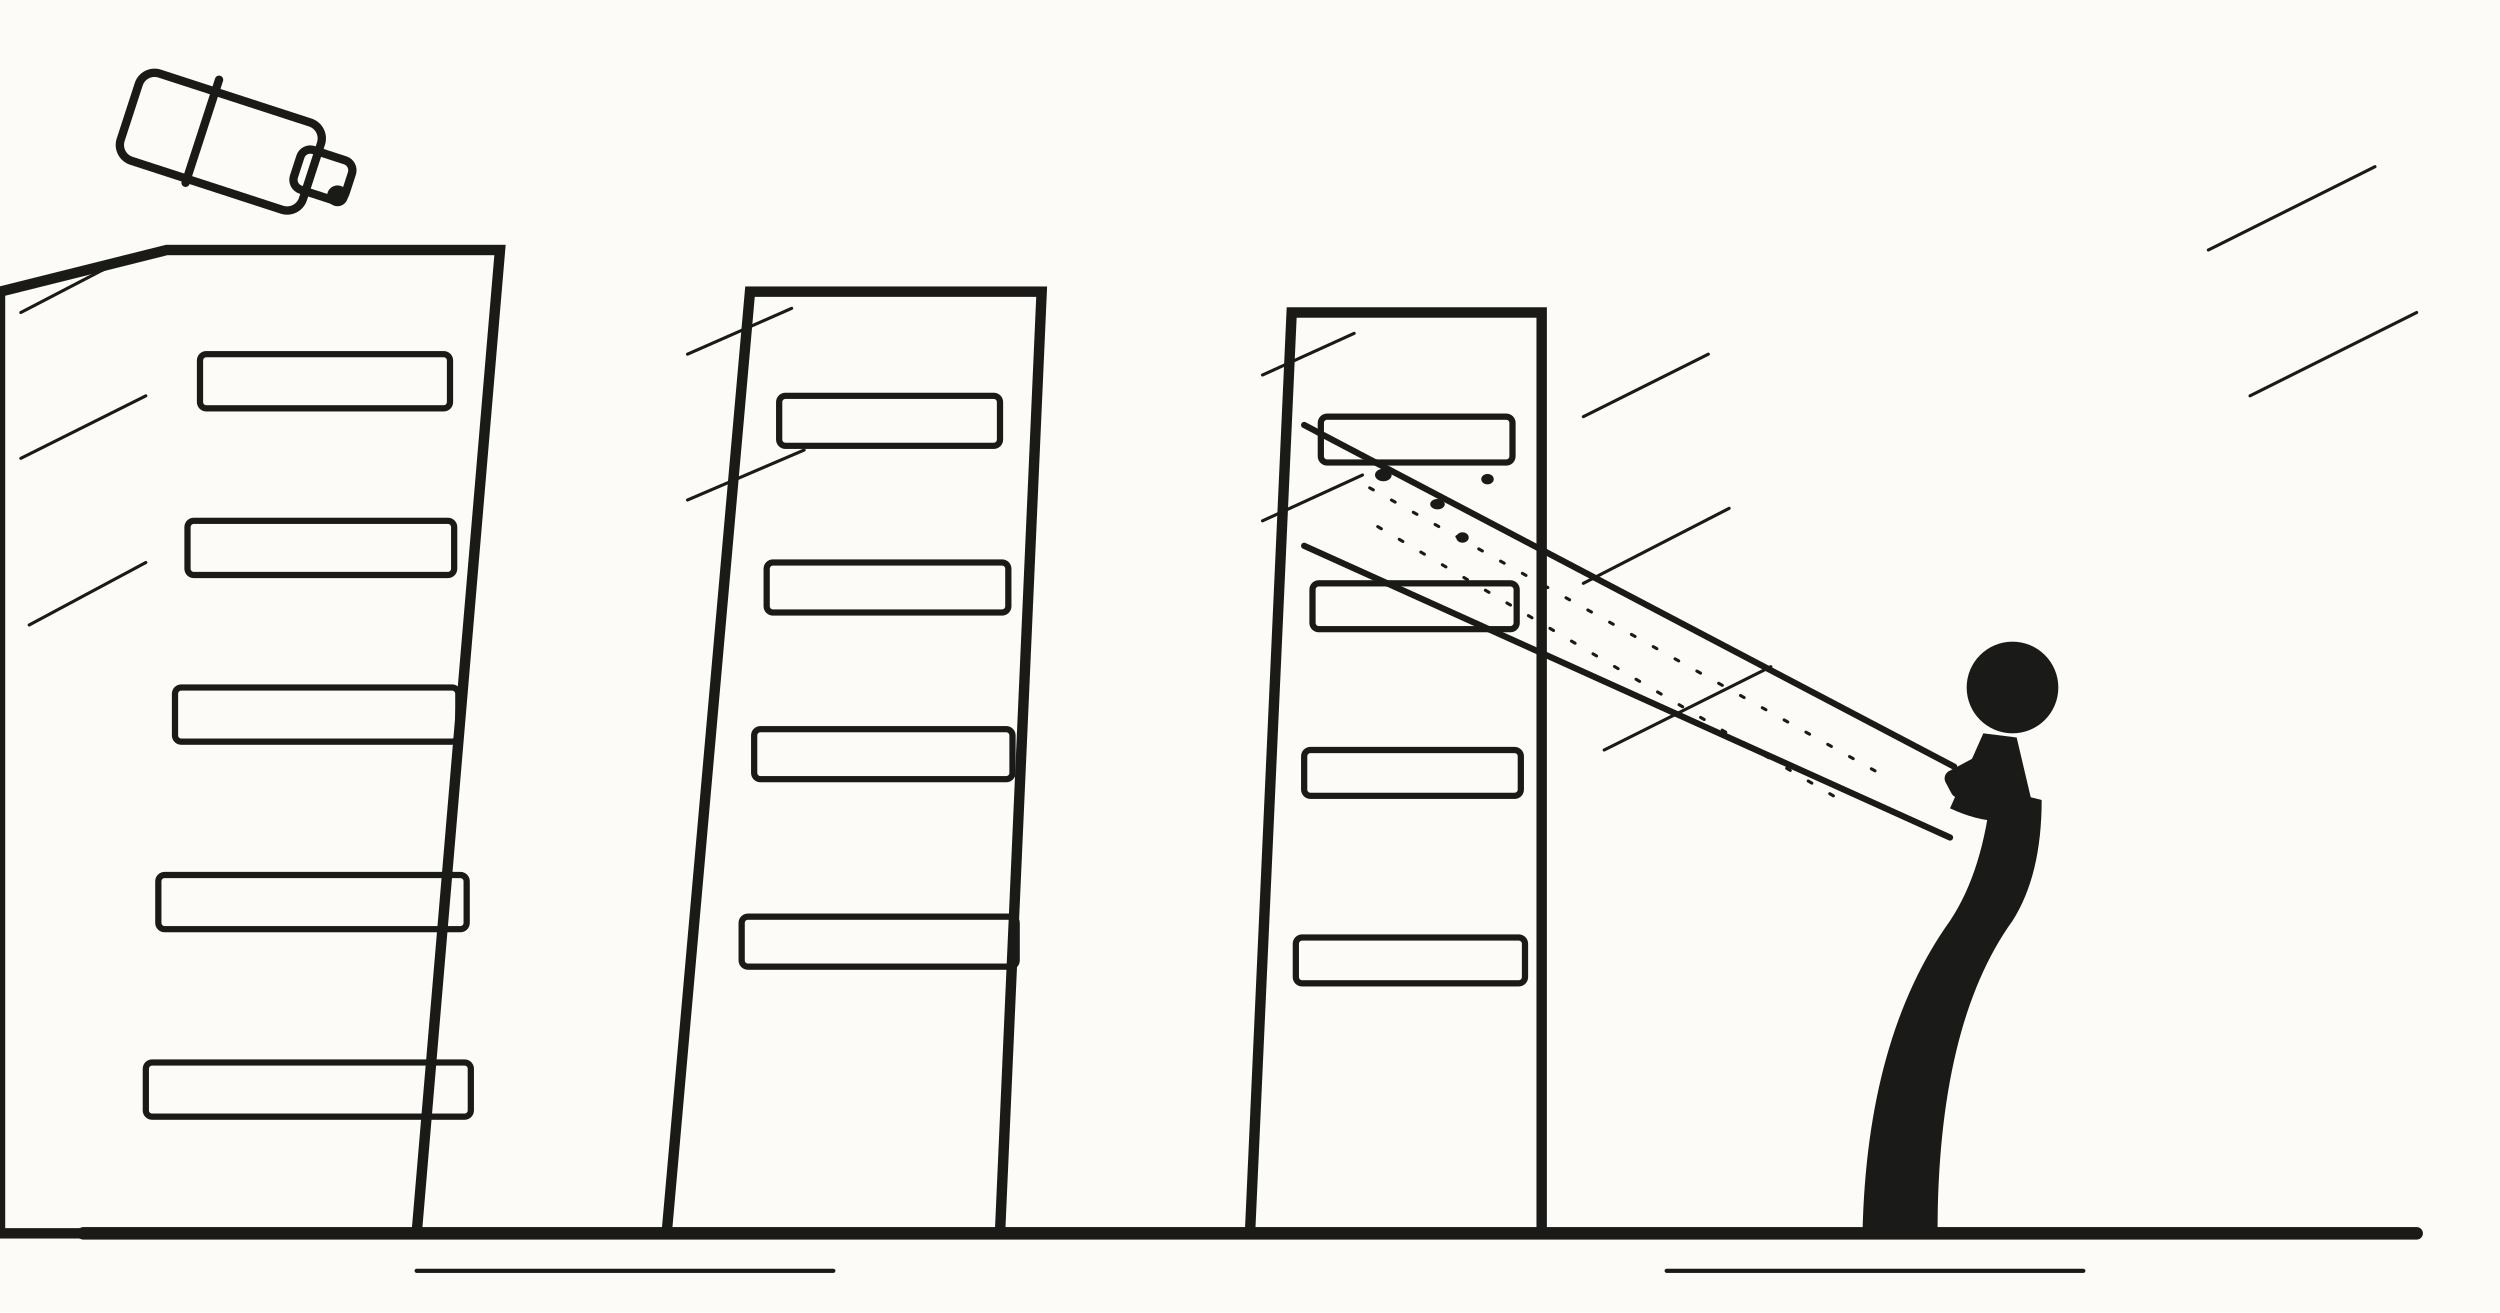
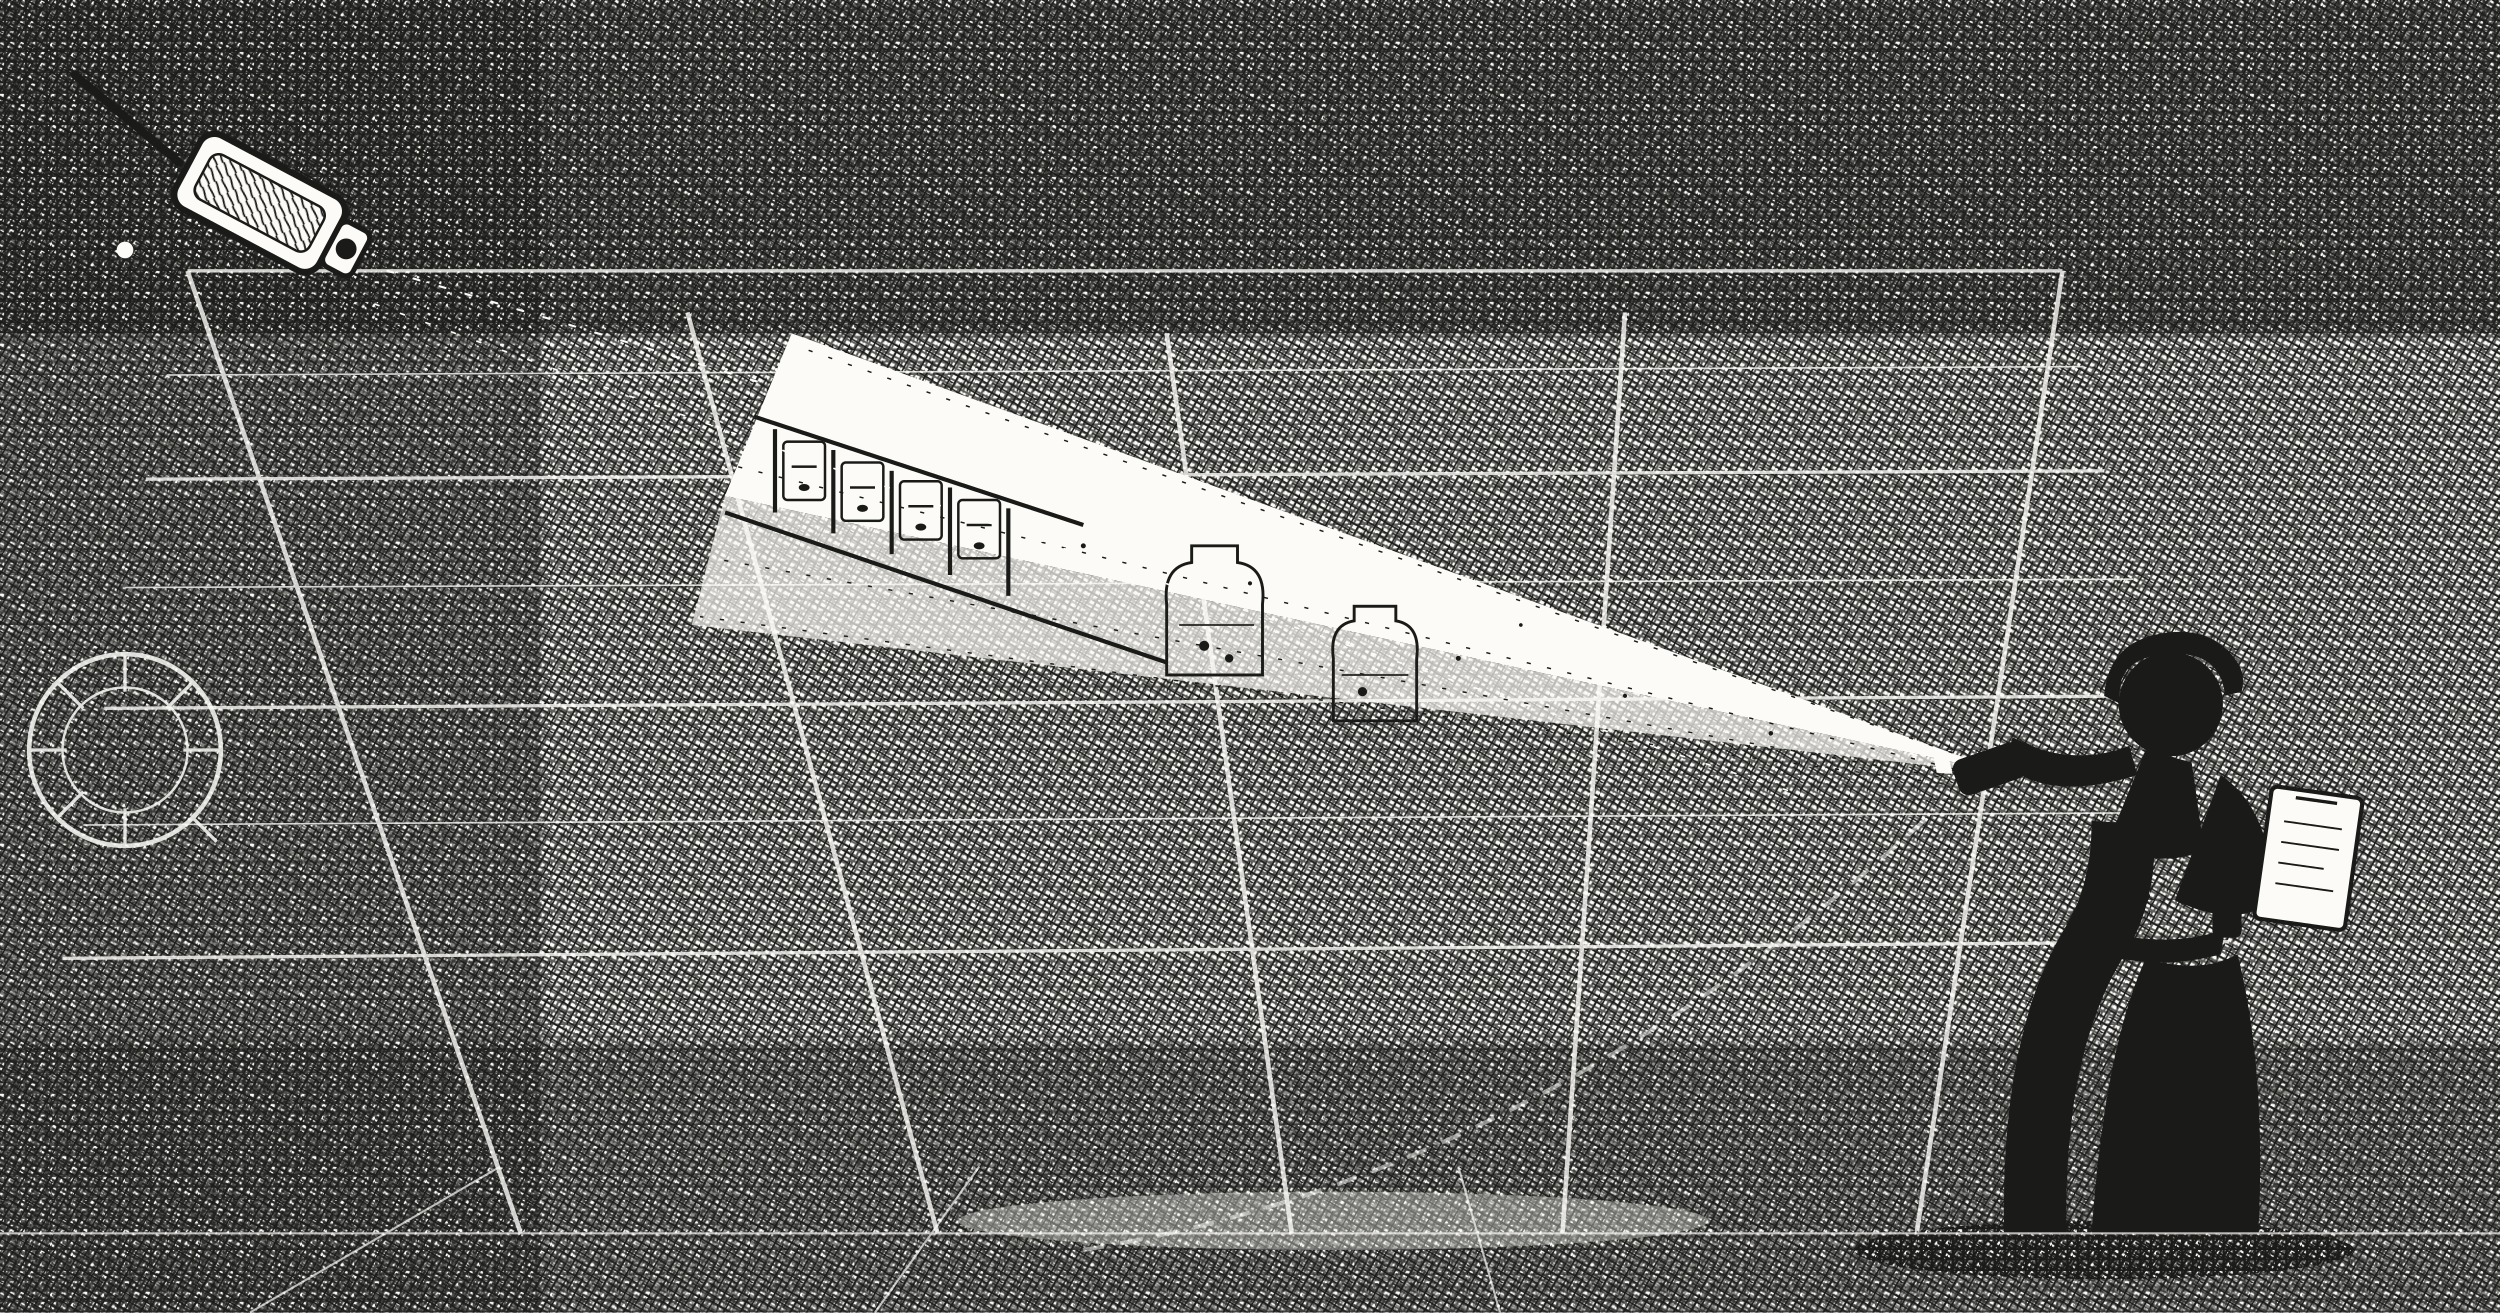
<svg xmlns="http://www.w3.org/2000/svg" viewBox="0 0 1200 630">
+   <defs>
+     <pattern id="hl" width="10" height="10" patternUnits="userSpaceOnUse" patternTransform="rotate(42)">
+       <path d="M-1 3 q3 -.6 5.5 -.1 t5.5 .1 M-1 8.1 q2.6 .5 5.4 0 t5.6 -.2" stroke="#1a1a18" stroke-width=".7" fill="none" />
+     </pattern>
+     <pattern id="hm" width="7" height="7" patternUnits="userSpaceOnUse" patternTransform="rotate(40)">
+       <path d="M-1 2 q2.4 -.5 4.4 0 t3.6 .2 M-1 5.6 q2 .4 4 0 t4 -.3" stroke="#1a1a18" stroke-width=".85" fill="none" />
+     </pattern>
+     <pattern id="xm" width="8" height="8" patternUnits="userSpaceOnUse">
+       <path d="M-1 1.6 L9 7.4 M-1 6.5 L9 12.3 M-1 -3.2 L9 2.6 M1.5 9 L7.3 -1 M5.8 9.4 L11.6 -.6 M-2.8 8.6 L3 -1.4" stroke="#1a1a18" stroke-width=".75" fill="none" />
+     </pattern>
+     <pattern id="xd" width="6" height="6" patternUnits="userSpaceOnUse">
+       <path d="M-1 1 L7 5 M-1 4 L7 8 M-1 -2 L7 2 M1 7 L5 -1 M4 8 L8 0 M-2 6 L2 -2 M-1 5.7 H7" stroke="#1a1a18" stroke-width=".95" fill="none" />
+     </pattern>
+     <pattern id="xx" width="5" height="5" patternUnits="userSpaceOnUse">
+       <path d="M-1 1 L6 4.5 M-1 3.5 L6 7 M0 6 L5 -1 M3 6.5 L7 0 M-1 4.8 H6 M2.4 -1 V6" stroke="#1a1a18" stroke-width="1" fill="none" />
+     </pattern>
+   </defs>
  <rect width="1200" height="630" fill="#fcfbf7" />
-   <g stroke="#1a1a18" fill="none" stroke-linecap="round">
-     <g stroke-width="5">
-       <polygon points="80,120 240,120 200,592 0,592 0,140" />
-       <polygon points="360,140 500,140 480,592 320,592" />
-       <polygon points="620,150 740,150 740,592 600,592" />
+   <rect x="0" y="0" width="1200" height="630" fill="url(#xm)" />
+   <rect x="0" y="0" width="1200" height="630" fill="url(#xd)" opacity=".7" />
+   <rect x="0" y="0" width="1200" height="160" fill="url(#xx)" opacity=".8" />
+   <rect x="0" y="0" width="260" height="630" fill="url(#xx)" opacity=".55" />
+   <rect x="0" y="500" width="1200" height="130" fill="url(#xx)" opacity=".5" />
+   <g stroke="#fcfbf7" fill="none" opacity=".8">
+     <path d="M90 130 L250 592 M330 150 L450 592 M560 160 L620 592 M780 150 L750 592 M990 130 L920 592" stroke-width="2.2" />
+     <path d="M90 130 L990 130 M70 230 L1010 226 M50 340 L1040 334 M30 460 L1070 452" stroke-width="1.6" />
+     <path d="M80 180 L1000 176 M60 282 L1024 278 M40 396 L1054 390" stroke-width=".8" />
+   </g>
+   <polygon points="966,372 380,160 348,238" fill="#fcfbf7" />
+   <polygon points="966,372 348,238 332,300" fill="#fcfbf7" opacity=".7" />
+   <g stroke="#1a1a18" stroke-width=".7" stroke-dasharray="2 8" fill="none">
+     <path d="M956 368 L382 166 M958 374 L354 224 M960 378 L342 268 M962 380 L336 296" />
+   </g>
+   <g stroke="#1a1a18" fill="none">
+     <path d="M380 160 L450 592" stroke-width="0" />
+     <g stroke-width="2">
+       <path d="M362 200 L520 252 M348 246 L560 318" />
+       <path d="M372 206 v40 M400 216 v40 M428 226 v40 M456 234 v42 M484 244 v42" />
    </g>
-     <g stroke-width="3">
-       <rect x="96" y="170" width="120" height="26" rx="3" />
-       <rect x="90" y="250" width="128" height="26" rx="3" />
-       <rect x="84" y="330" width="136" height="26" rx="3" />
-       <rect x="76" y="420" width="148" height="26" rx="3" />
-       <rect x="70" y="510" width="156" height="26" rx="3" />
-       <rect x="374" y="190" width="106" height="24" rx="3" />
-       <rect x="368" y="270" width="116" height="24" rx="3" />
-       <rect x="362" y="350" width="124" height="24" rx="3" />
-       <rect x="356" y="440" width="132" height="24" rx="3" />
-       <rect x="634" y="200" width="92" height="22" rx="3" />
-       <rect x="630" y="280" width="98" height="22" rx="3" />
-       <rect x="626" y="360" width="104" height="22" rx="3" />
-       <rect x="622" y="450" width="110" height="22" rx="3" />
-     </g>
-     <g stroke-width="1.5">
-       <line x1="10" y1="150" x2="60" y2="124" />
-       <line x1="10" y1="220" x2="70" y2="190" />
-       <line x1="14" y1="300" x2="70" y2="270" />
-       <line x1="330" y1="170" x2="380" y2="148" />
-       <line x1="330" y1="240" x2="386" y2="216" />
-       <line x1="606" y1="180" x2="650" y2="160" />
-       <line x1="606" y1="250" x2="654" y2="228" />
-       <line x1="760" y1="200" x2="820" y2="170" />
-       <line x1="760" y1="280" x2="830" y2="244" />
-       <line x1="770" y1="360" x2="850" y2="320" />
-       <line x1="1060" y1="120" x2="1140" y2="80" />
-       <line x1="1080" y1="190" x2="1160" y2="150" />
-     </g>
-     <g stroke-width="3">
-       <line x1="938" y1="368" x2="626" y2="204" />
-       <line x1="936" y1="402" x2="626" y2="262" />
-     </g>
-     <g stroke-width="1.5" stroke-dasharray="2 10">
-       <line x1="900" y1="370" x2="650" y2="230" />
-       <line x1="880" y1="382" x2="660" y2="252" />
+     <g stroke-width="1.2">
+       <rect x="376" y="212" width="20" height="28" rx="2" />
+       <rect x="404" y="222" width="20" height="28" rx="2" />
+       <rect x="432" y="231" width="20" height="28" rx="2" />
+       <rect x="460" y="240" width="20" height="28" rx="2" />
+       <path d="M380 224 h12 M408 234 h12 M436 243 h12 M464 252 h12" />
    </g>
    <g fill="#1a1a18" stroke="none">
-       <ellipse cx="664" cy="228" rx="4" ry="3" />
-       <ellipse cx="690" cy="242" rx="3.5" ry="2.5" />
-       <ellipse cx="714" cy="230" rx="3" ry="2.5" />
-       <ellipse cx="702" cy="258" rx="3" ry="2.5" />
+       <ellipse cx="386" cy="234" rx="2.6" ry="1.7" />
+       <ellipse cx="414" cy="244" rx="2.6" ry="1.7" />
+       <ellipse cx="442" cy="253" rx="2.6" ry="1.7" />
+       <ellipse cx="470" cy="262" rx="2.6" ry="1.7" />
+     </g>
+     <g stroke-width="1.4">
+       <path d="M560 290 q-2 -18 12 -20 v-8 h22 v8 q14 2 12 20 v34 h-46z" />
+       <path d="M640 316 q-2 -16 10 -18 v-7 h20 v7 q12 2 10 18 v30 h-40z" />
+       <path d="M566 300 h36 M644 324 h32" stroke-width=".8" />
+       <circle cx="578" cy="310" r="2.4" fill="#1a1a18" stroke="none" />
+       <circle cx="590" cy="316" r="2" fill="#1a1a18" stroke="none" />
+       <circle cx="654" cy="332" r="2.2" fill="#1a1a18" stroke="none" />
+     </g>
+     <g fill="#1a1a18" stroke="none">
+       <circle cx="520" cy="262" r="1.2" />
+       <circle cx="600" cy="280" r="1" />
+       <circle cx="700" cy="316" r="1.2" />
+       <circle cx="780" cy="334" r="1" />
+       <circle cx="850" cy="352" r="1.1" />
+       <circle cx="730" cy="300" r=".9" />
    </g>
  </g>
  <g>
-     <path d="M930 592 q0 -100 36 -150 q14 -22 14 -58 l-24 -6 q-4 40 -20 64 q-40 56 -42 150z" fill="#1a1a18" />
-     <circle cx="966" cy="330" r="22" fill="#1a1a18" />
-     <path d="M952 352 l-16 36 q26 12 40 0 l-8 -34z" fill="#1a1a18" />
-     <rect x="934" y="366" width="22" height="14" rx="4" fill="#1a1a18" transform="rotate(-28 945 373)" />
+     <ellipse cx="1010" cy="600" rx="120" ry="14" fill="url(#xx)" />
+     <path d="M962 592 q-2 -96 30 -148 q12 -20 12 -50 l30 2 q2 36 -14 62 q-30 48 -28 134z" fill="#1a1a18" />
+     <path d="M1004 592 q6 -88 26 -132 q26 8 44 -2 q14 56 10 134z" fill="#1a1a18" />
+     <circle cx="1042" cy="338" r="25" fill="#1a1a18" />
+     <path d="M1018 338 q-4 -22 22 -24 q26 -2 28 20 l8 -2 q2 -8 -2 -14 q-12 -18 -36 -14 q-26 4 -28 30z" fill="#1a1a18" />
+     <path d="M1030 360 l-18 44 q24 14 46 4 l-6 -42z" fill="#1a1a18" />
+     <path d="M1026 372 q-32 10 -52 2 l-12 -6 4 -14 14 6 q22 6 42 -2z" fill="#1a1a18" />
+     <path d="M1066 372 q20 14 24 44 q2 18 -10 22 q-16 4 -36 -6" fill="#1a1a18" />
+     <rect x="938" y="360" width="34" height="18" rx="5" fill="#1a1a18" transform="rotate(-19 955 369)" />
+     <path d="M936 372 l-7 -3 1 -8 7 1z" fill="#fcfbf7" transform="rotate(-19 935 368)" />
+     <path d="M1006 446 q34 10 62 0 l-2 12 q-28 8 -58 0z" fill="#1a1a18" />
+     <rect x="1062" y="430" width="14" height="20" rx="3" fill="#1a1a18" />
+     <path d="M1069 430 v-10" stroke="#1a1a18" stroke-width="1.6" fill="none" />
  </g>
-   <g stroke="#1a1a18" fill="none" stroke-linecap="round">
-     <g stroke-width="4">
-       <rect x="60" y="46" width="92" height="44" rx="8" transform="rotate(18 106 68)" />
-       <rect x="142" y="74" width="26" height="20" rx="5" transform="rotate(18 155 84)" />
-       <line x1="96" y1="92" x2="96" y2="40" transform="rotate(18 106 68)" />
-     </g>
-     <circle cx="162" cy="94" r="5" fill="#1a1a18" stroke="none" />
-     <line x1="40" y1="592" x2="1160" y2="592" stroke-width="6" />
-     <g stroke-width="2">
-       <line x1="800" y1="610" x2="1000" y2="610" />
-       <line x1="200" y1="610" x2="400" y2="610" />
+   <g stroke="#1a1a18">
+     <rect x="1086" y="380" width="44" height="64" rx="3" fill="#fcfbf7" stroke-width="2" transform="rotate(8 1108 412)" />
+     <g transform="rotate(8 1108 412)" stroke-width=".9" fill="none">
+       <path d="M1094 396 h28 M1094 406 h28 M1094 416 h22 M1094 426 h28" />
+       <path d="M1098 384 h20" stroke-width="1.6" />
    </g>
  </g>
+   <g stroke="#1a1a18" stroke-linecap="round">
+     <path d="M36 36 L86 78" stroke-width="4" fill="none" />
+     <g transform="rotate(28 122 96)">
+       <rect x="86" y="76" width="78" height="40" rx="8" fill="#fcfbf7" stroke-width="3" />
+       <rect x="94" y="84" width="62" height="24" rx="5" fill="url(#hm)" stroke-width="1.2" />
+       <rect x="164" y="84" width="16" height="24" rx="4" fill="#fcfbf7" stroke-width="2.4" />
+       <circle cx="172" cy="96" r="5" fill="#1a1a18" stroke="none" />
+     </g>
+     <circle cx="60" cy="120" r="4" fill="#fcfbf7" stroke="none" />
+     <path d="M186 130 Q560 240 930 366" stroke-width="1" stroke-dasharray="3 10" fill="none" stroke="#fcfbf7" />
+     <path d="M180 146 Q520 270 860 380" stroke-width=".8" stroke-dasharray="2 11" fill="none" stroke="#fcfbf7" />
+   </g>
+   <g stroke="#fcfbf7" stroke-width="1" fill="none" opacity=".7">
+     <path d="M0 592 H1200 M120 630 L240 560 M420 630 L470 560 M720 630 L700 560" />
+   </g>
+   <path d="M520 600 q220 -36 410 -212" stroke="#fcfbf7" stroke-width="2" fill="none" opacity=".5" stroke-dasharray="10 8" />
+   <ellipse cx="640" cy="586" rx="180" ry="14" fill="#fcfbf7" opacity=".35" />
+   <g stroke="#fcfbf7" fill="none" opacity=".85">
+     <circle cx="60" cy="360" r="46" stroke-width="2.2" />
+     <circle cx="60" cy="360" r="30" stroke-width="1.2" />
+     <path d="M60 314 v18 M60 388 v18 M14 360 h18 M88 360 h18 M28 328 l12 12 M92 392 l12 12 M92 328 l-12 12 M28 392 l12 -12" stroke-width="1.6" />
+   </g>
</svg>
